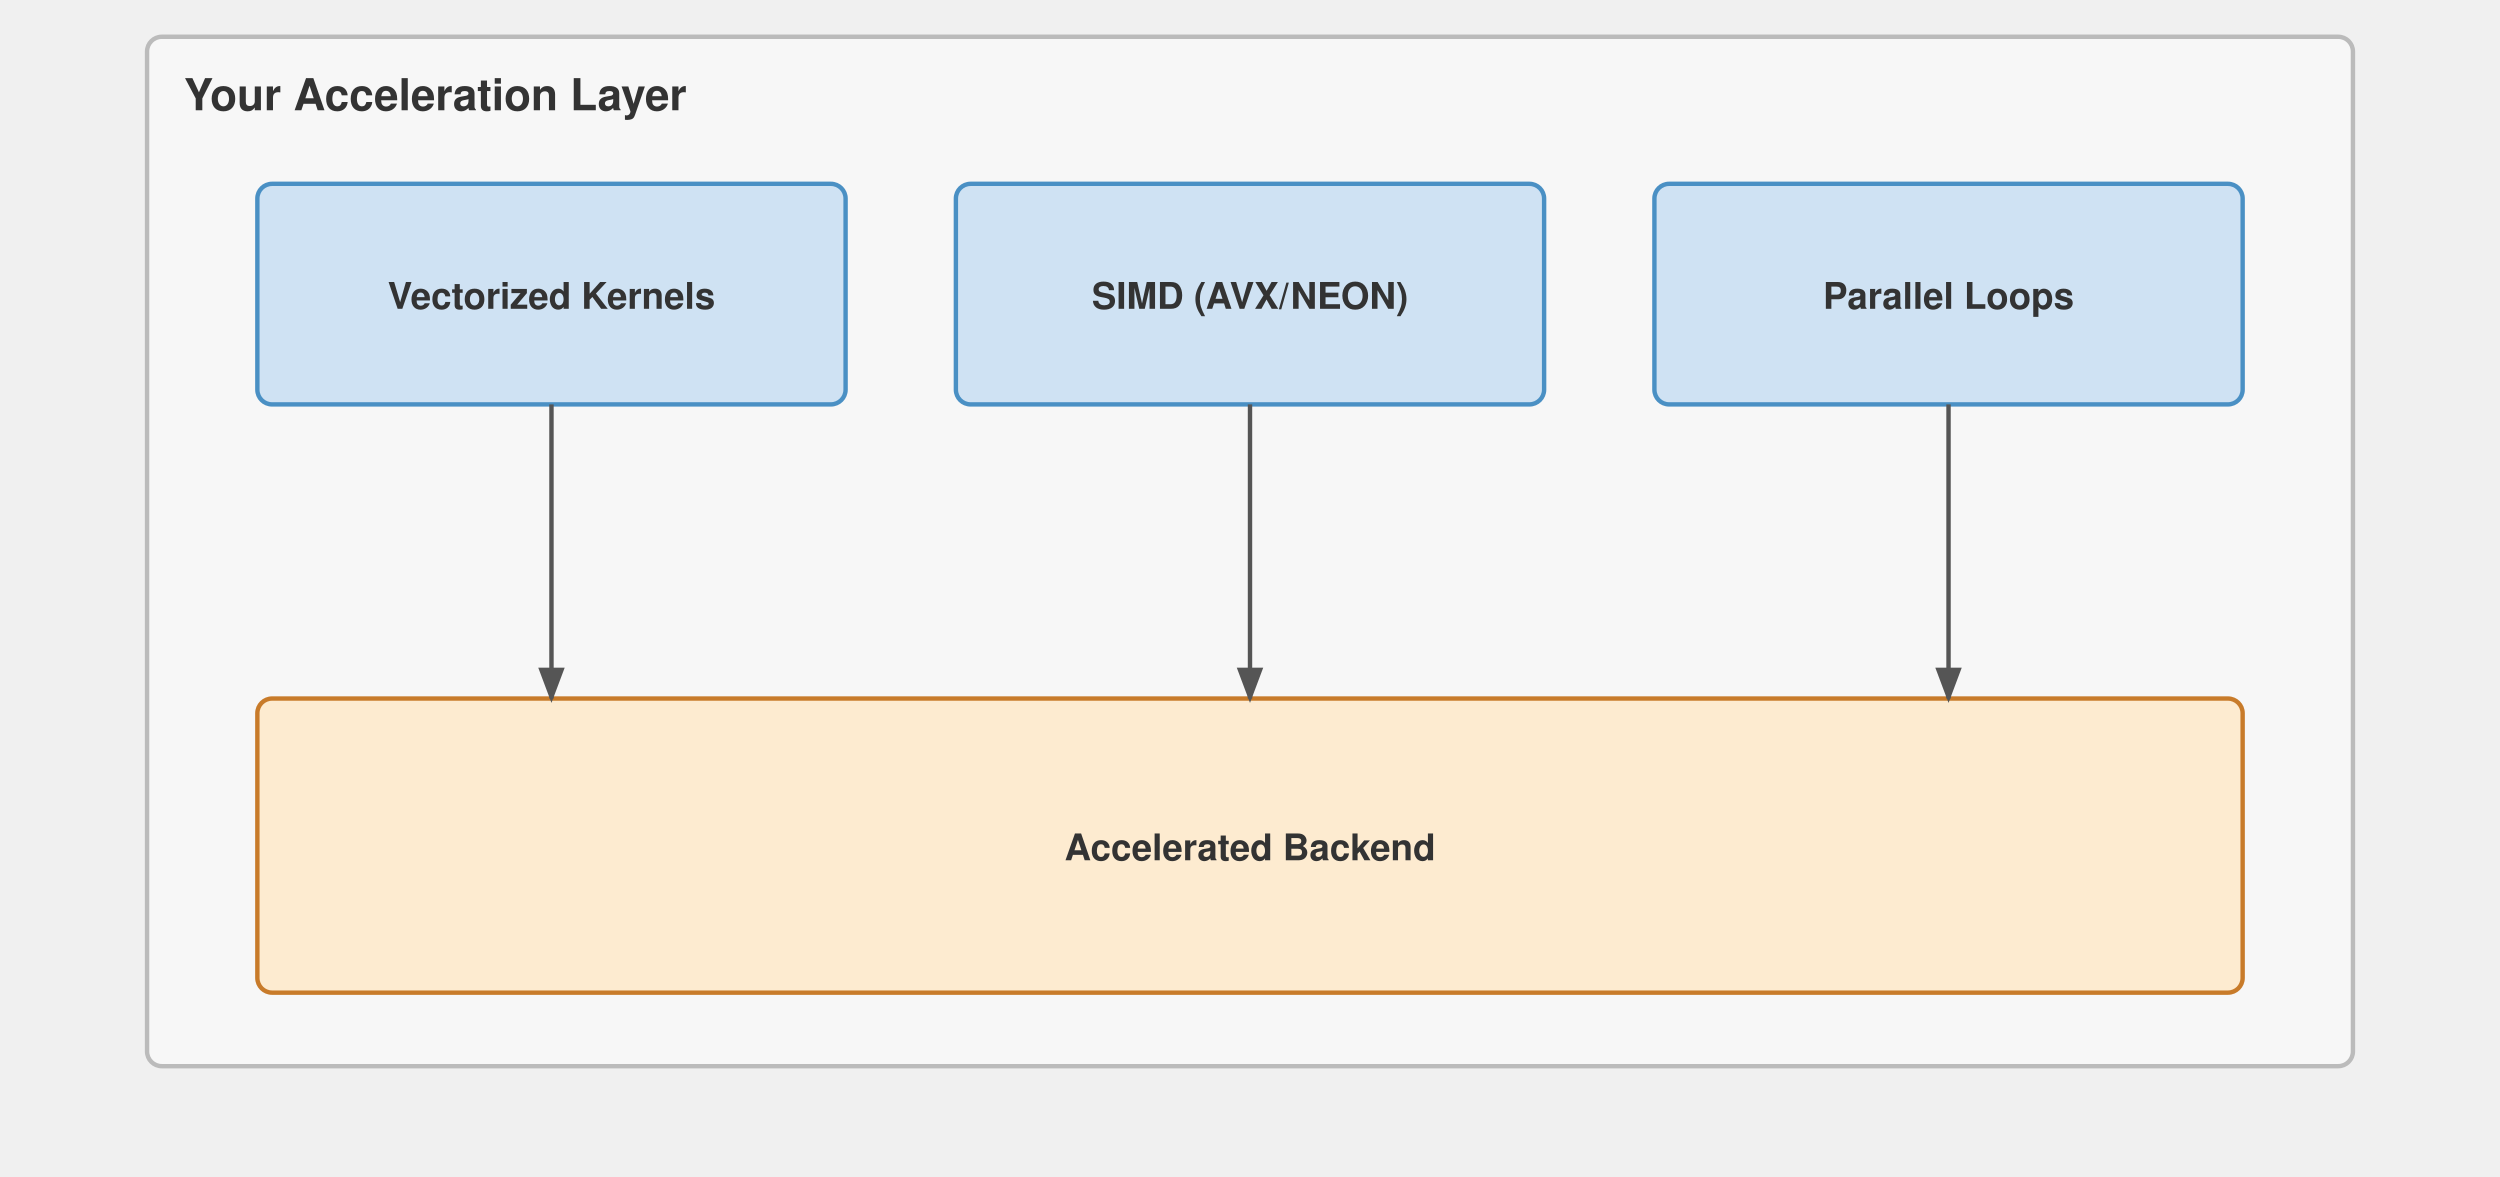
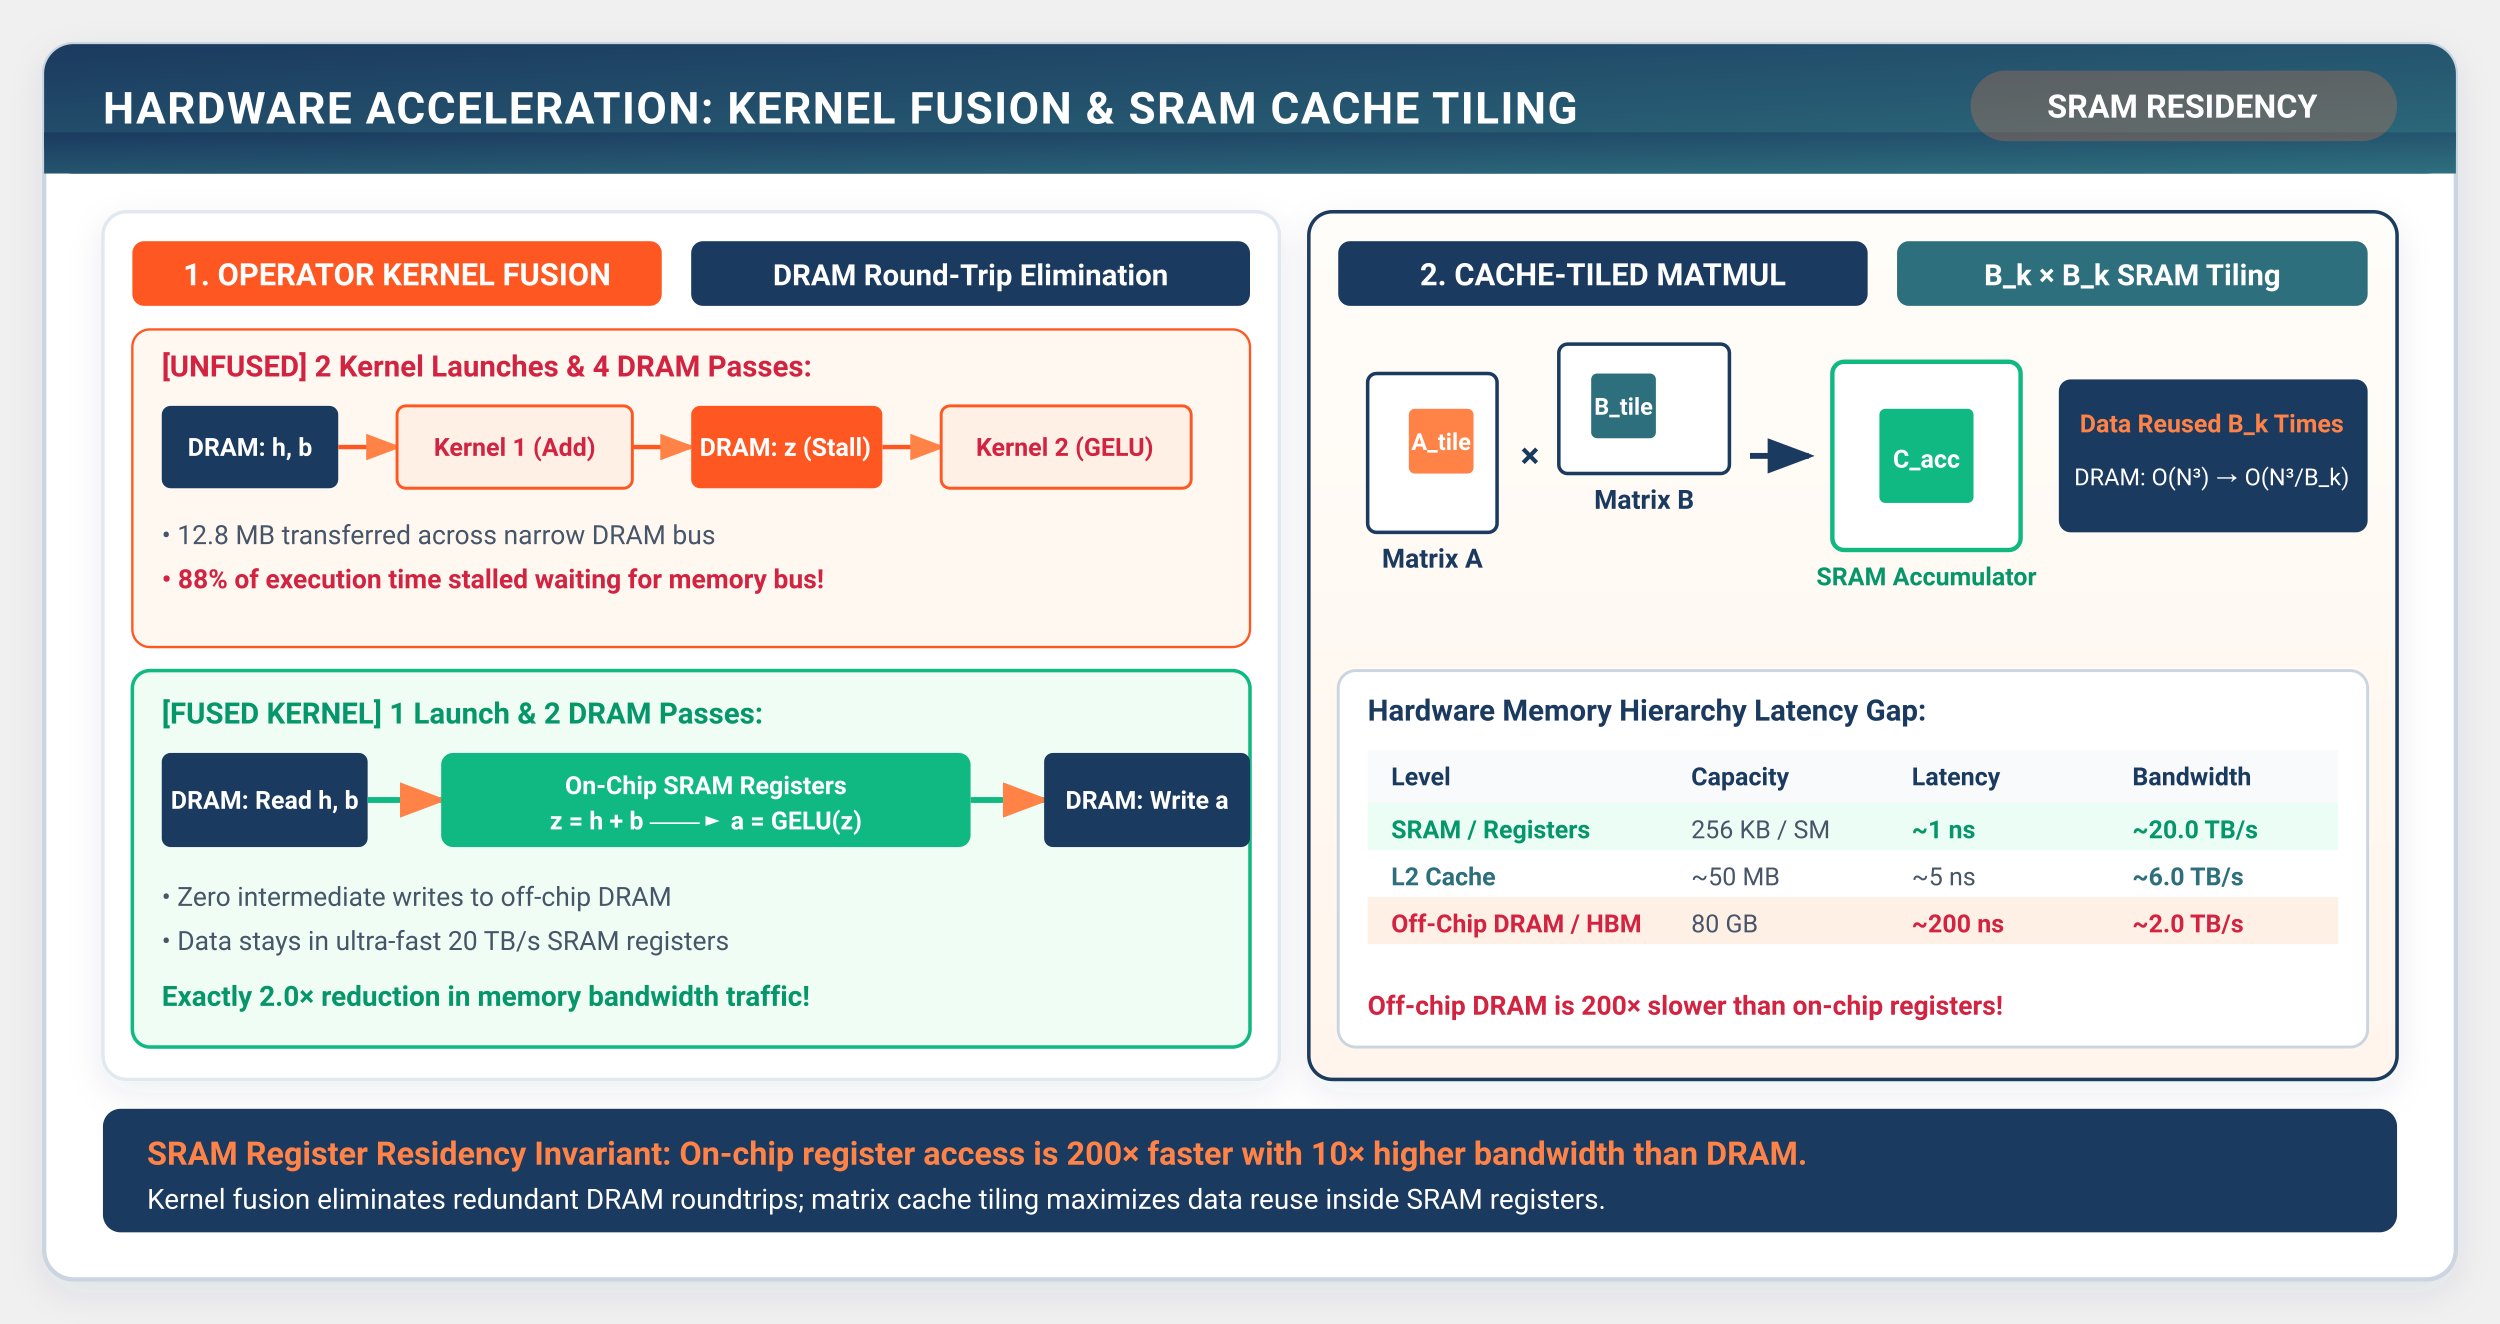
- <svg xmlns="http://www.w3.org/2000/svg" viewBox="0 0 680 320" font-family="Helvetica Neue, Helvetica, Arial, sans-serif">
+ <svg xmlns="http://www.w3.org/2000/svg" viewBox="0 0 850 450" width="100%" height="100%" style="background:#ffffff; font-family:-apple-system, BlinkMacSystemFont, 'Segoe UI', Roboto, Helvetica, Arial, sans-serif;">
  <defs>
-     <marker id="arrow" markerWidth="8" markerHeight="6" refX="7" refY="3" orient="auto">
-       <path d="M0,0 L8,3 L0,6 Z" fill="#555" />
+     <filter id="cardShadow" x="-10%" y="-10%" width="120%" height="125%" filterUnits="userSpaceOnUse">
+       <feDropShadow dx="0" dy="4" stdDeviation="6" flood-color="#1B3A5F" flood-opacity="0.08" />
+     </filter>
+     <linearGradient id="torchGrad" x1="0%" y1="0%" x2="100%" y2="100%">
+       <stop offset="0%" stop-color="#1B3A5F" />
+       <stop offset="100%" stop-color="#2E6F7E" />
+     </linearGradient>
+     <linearGradient id="warmBgGrad" x1="0%" y1="0%" x2="0%" y2="100%">
+       <stop offset="0%" stop-color="#FFFDF9" />
+       <stop offset="100%" stop-color="#FFF5EC" />
+     </linearGradient>
+     <marker id="arrowOrange" markerWidth="8" markerHeight="6" refX="7" refY="3" orient="auto">
+       <polygon points="0 0, 8 3, 0 6" fill="#FF8246" />
+     </marker>
+     <marker id="arrowNavy" markerWidth="8" markerHeight="6" refX="7" refY="3" orient="auto">
+       <polygon points="0 0, 8 3, 0 6" fill="#1B3A5F" />
    </marker>
  </defs>
-   <g transform="translate(0,-50)">
-     <rect x="40" y="60" width="600" height="280" fill="#f7f7f7" stroke="#bbb" stroke-width="1.2" rx="4" />
-     <text x="50" y="80" font-size="12" font-weight="700" fill="#333">Your Acceleration Layer</text>
-     <rect x="70" y="100" width="160" height="60" fill="#cfe2f3" stroke="#4a90c4" stroke-width="1.2" rx="4" />
-     <text x="150.0" y="134.0" text-anchor="middle" font-size="10" font-weight="700" fill="#333">Vectorized Kernels</text>
-     <rect x="260" y="100" width="160" height="60" fill="#cfe2f3" stroke="#4a90c4" stroke-width="1.2" rx="4" />
-     <text x="340.0" y="134.0" text-anchor="middle" font-size="10" font-weight="700" fill="#333">SIMD (AVX/NEON)</text>
-     <rect x="450" y="100" width="160" height="60" fill="#cfe2f3" stroke="#4a90c4" stroke-width="1.2" rx="4" />
-     <text x="530.0" y="134.0" text-anchor="middle" font-size="10" font-weight="700" fill="#333">Parallel Loops</text>
-     <rect x="70" y="240" width="540" height="80" fill="#fdebd0" stroke="#c87b2a" stroke-width="1.2" rx="4" />
-     <text x="340.0" y="284.0" text-anchor="middle" font-size="10" font-weight="700" fill="#333">Accelerated Backend</text>
-     <path d="M150 160 V240" stroke="#555" stroke-width="1.2" fill="none" marker-end="url(#arrow)" />
-     <path d="M340 160 V240" stroke="#555" stroke-width="1.2" fill="none" marker-end="url(#arrow)" />
-     <path d="M530 160 V240" stroke="#555" stroke-width="1.2" fill="none" marker-end="url(#arrow)" />
+   <rect x="15" y="15" width="820" height="420" rx="10" fill="#FFFFFF" stroke="#CBD5E1" stroke-width="1.5" filter="url(#cardShadow)" />
+   <rect x="15" y="15" width="820" height="44" rx="10" fill="url(#torchGrad)" />
+   <rect x="15" y="45" width="820" height="14" fill="url(#torchGrad)" />
+   <text x="35" y="42" fill="#FFFFFF" font-size="15" font-weight="700" letter-spacing="0.5">HARDWARE ACCELERATION: KERNEL FUSION &amp; SRAM CACHE TILING</text>
+   <rect x="670" y="24" width="145" height="24" rx="12" fill="#FF8246" fill-opacity="0.25" />
+   <text x="742" y="40" fill="#FFFFFF" font-size="11" font-weight="700" text-anchor="middle">SRAM RESIDENCY</text>
+   <rect x="35" y="72" width="400" height="295" rx="8" fill="#FFFFFF" stroke="#E2E8F0" stroke-width="1.2" filter="url(#cardShadow)" />
+   <rect x="45" y="82" width="180" height="22" rx="4" fill="#FF5722" />
+   <text x="135" y="97" fill="#FFFFFF" font-size="10.5" font-weight="700" text-anchor="middle">1. OPERATOR KERNEL FUSION</text>
+   <rect x="235" y="82" width="190" height="22" rx="4" fill="#1B3A5F" />
+   <text x="330" y="97" fill="#FFFFFF" font-size="10" font-weight="600" text-anchor="middle">DRAM Round-Trip Elimination</text>
+   <rect x="45" y="112" width="380" height="108" rx="6" fill="#FFF8F0" stroke="#FF5722" stroke-width="0.8" />
+   <text x="55" y="128" fill="#D22341" font-size="10" font-weight="700">[UNFUSED] 2 Kernel Launches &amp; 4 DRAM Passes:</text>
+   <g transform="translate(55, 138)" font-size="8.5" font-weight="600">
+     <rect x="0" y="0" width="60" height="28" rx="3" fill="#1B3A5F" />
+     <text x="30" y="17" fill="#FFFFFF" text-anchor="middle">DRAM: h, b</text>
+     <path d="M60 14 H80" stroke="#FF5722" stroke-width="1.5" marker-end="url(#arrowOrange)" />
+     <rect x="80" y="0" width="80" height="28" rx="3" fill="#FFF0E6" stroke="#FF5722" />
+     <text x="120" y="17" fill="#D22341" text-anchor="middle">Kernel 1 (Add)</text>
+     <path d="M160 14 H180" stroke="#FF5722" stroke-width="1.5" marker-end="url(#arrowOrange)" />
+     <rect x="180" y="0" width="65" height="28" rx="3" fill="#FF5722" />
+     <text x="212" y="17" fill="#FFFFFF" text-anchor="middle">DRAM: z (Stall)</text>
+     <path d="M245 14 H265" stroke="#FF5722" stroke-width="1.5" marker-end="url(#arrowOrange)" />
+     <rect x="265" y="0" width="85" height="28" rx="3" fill="#FFF0E6" stroke="#FF5722" />
+     <text x="307" y="17" fill="#D22341" text-anchor="middle">Kernel 2 (GELU)</text>
  </g>
+   <text x="55" y="185" fill="#475569" font-size="9">• 12.8 MB transferred across narrow DRAM bus</text>
+   <text x="55" y="200" fill="#D22341" font-size="9" font-weight="700">• 88% of execution time stalled waiting for memory bus!</text>
+   <rect x="45" y="228" width="380" height="128" rx="6" fill="#F0FDF4" stroke="#10B981" stroke-width="1.2" />
+   <text x="55" y="246" fill="#059669" font-size="10" font-weight="700">[FUSED KERNEL] 1 Launch &amp; 2 DRAM Passes:</text>
+   <g transform="translate(55, 256)" font-size="8.5" font-weight="600">
+     <rect x="0" y="0" width="70" height="32" rx="3" fill="#1B3A5F" />
+     <text x="35" y="19" fill="#FFFFFF" text-anchor="middle">DRAM: Read h, b</text>
+     <path d="M70 16 H95" stroke="#10B981" stroke-width="2" marker-end="url(#arrowOrange)" />
+     <rect x="95" y="0" width="180" height="32" rx="4" fill="#10B981" />
+     <text x="185" y="14" fill="#FFFFFF" font-weight="700" text-anchor="middle">On-Chip SRAM Registers</text>
+     <text x="185" y="26" fill="#FFFFFF" text-anchor="middle">z = h + b  ──►  a = GELU(z)</text>
+     <path d="M275 16 H300" stroke="#10B981" stroke-width="2" marker-end="url(#arrowOrange)" />
+     <rect x="300" y="0" width="70" height="32" rx="3" fill="#1B3A5F" />
+     <text x="335" y="19" fill="#FFFFFF" text-anchor="middle">DRAM: Write a</text>
+   </g>
+   <text x="55" y="308" fill="#475569" font-size="9">• Zero intermediate writes to off-chip DRAM</text>
+   <text x="55" y="323" fill="#475569" font-size="9">• Data stays in ultra-fast 20 TB/s SRAM registers</text>
+   <text x="55" y="342" fill="#059669" font-size="9.5" font-weight="700">Exactly 2.0× reduction in memory bandwidth traffic!</text>
+   <rect x="445" y="72" width="370" height="295" rx="8" fill="url(#warmBgGrad)" stroke="#1B3A5F" stroke-width="1.2" filter="url(#cardShadow)" />
+   <rect x="455" y="82" width="180" height="22" rx="4" fill="#1B3A5F" />
+   <text x="545" y="97" fill="#FFFFFF" font-size="10.5" font-weight="700" text-anchor="middle">2. CACHE-TILED MATMUL</text>
+   <rect x="645" y="82" width="160" height="22" rx="4" fill="#2E6F7E" />
+   <text x="725" y="97" fill="#FFFFFF" font-size="10" font-weight="600" text-anchor="middle">B_k × B_k SRAM Tiling</text>
+   <g transform="translate(465, 115)">
+     <rect x="0" y="12" width="44" height="54" rx="3" fill="#FFFFFF" stroke="#1B3A5F" stroke-width="1.2" />
+     <rect x="14" y="24" width="22" height="22" rx="2" fill="#FF8246" />
+     <text x="25" y="38" fill="#FFFFFF" font-size="8" font-weight="700" text-anchor="middle">A_tile</text>
+     <text x="22" y="78" fill="#1B3A5F" font-size="9" font-weight="700" text-anchor="middle">Matrix A</text>
+     <text x="52" y="44" fill="#1B3A5F" font-size="12" font-weight="700">×</text>
+     <rect x="65" y="2" width="58" height="44" rx="3" fill="#FFFFFF" stroke="#1B3A5F" stroke-width="1.2" />
+     <rect x="76" y="12" width="22" height="22" rx="2" fill="#2E6F7E" />
+     <text x="87" y="26" fill="#FFFFFF" font-size="8" font-weight="700" text-anchor="middle">B_tile</text>
+     <text x="94" y="58" fill="#1B3A5F" font-size="9" font-weight="700" text-anchor="middle">Matrix B</text>
+     <path d="M130 40 H150" stroke="#1B3A5F" stroke-width="2" marker-end="url(#arrowNavy)" />
+     <rect x="158" y="8" width="64" height="64" rx="4" fill="#FFFFFF" stroke="#10B981" stroke-width="1.5" />
+     <rect x="174" y="24" width="32" height="32" rx="2" fill="#10B981" />
+     <text x="190" y="44" fill="#FFFFFF" font-size="8.5" font-weight="700" text-anchor="middle">C_acc</text>
+     <text x="190" y="84" fill="#059669" font-size="8.5" font-weight="700" text-anchor="middle">SRAM Accumulator</text>
+     <rect x="235" y="14" width="105" height="52" rx="4" fill="#1B3A5F" />
+     <text x="287" y="32" fill="#FF8246" font-size="8.5" font-weight="700" text-anchor="middle">Data Reused B_k Times</text>
+     <text x="287" y="50" fill="#FFFFFF" font-size="8" text-anchor="middle">DRAM: O(N³) → O(N³/B_k)</text>
+   </g>
+   <rect x="455" y="228" width="350" height="128" rx="6" fill="#FFFFFF" stroke="#CBD5E1" />
+   <text x="465" y="245" fill="#1B3A5F" font-size="10" font-weight="700">Hardware Memory Hierarchy Latency Gap:</text>
+   <g transform="translate(465, 255)" font-size="8.5">
+     <rect x="0" y="0" width="330" height="18" fill="#F8FAFC" />
+     <text x="8" y="12" fill="#1B3A5F" font-weight="700">Level</text>
+     <text x="110" y="12" fill="#1B3A5F" font-weight="700">Capacity</text>
+     <text x="185" y="12" fill="#1B3A5F" font-weight="700">Latency</text>
+     <text x="260" y="12" fill="#1B3A5F" font-weight="700">Bandwidth</text>
+     <rect x="0" y="18" width="330" height="16" fill="#ECFDF5" />
+     <text x="8" y="30" fill="#059669" font-weight="700">SRAM / Registers</text>
+     <text x="110" y="30" fill="#475569">256 KB / SM</text>
+     <text x="185" y="30" fill="#059669" font-weight="700">~1 ns</text>
+     <text x="260" y="30" fill="#059669" font-weight="700">~20.0 TB/s</text>
+     <rect x="0" y="34" width="330" height="16" fill="#FFFFFF" />
+     <text x="8" y="46" fill="#2E6F7E" font-weight="600">L2 Cache</text>
+     <text x="110" y="46" fill="#475569">~50 MB</text>
+     <text x="185" y="46" fill="#475569">~5 ns</text>
+     <text x="260" y="46" fill="#2E6F7E" font-weight="600">~6.0 TB/s</text>
+     <rect x="0" y="50" width="330" height="16" fill="#FFF0E6" />
+     <text x="8" y="62" fill="#D22341" font-weight="700">Off-Chip DRAM / HBM</text>
+     <text x="110" y="62" fill="#475569">80 GB</text>
+     <text x="185" y="62" fill="#D22341" font-weight="700">~200 ns</text>
+     <text x="260" y="62" fill="#D22341" font-weight="700">~2.0 TB/s</text>
+   </g>
+   <text x="465" y="345" fill="#D22341" font-size="9" font-weight="700">Off-chip DRAM is 200× slower than on-chip registers!</text>
+   <rect x="35" y="377" width="780" height="42" rx="6" fill="#1B3A5F" />
+   <text x="50" y="396" fill="#FF8246" font-size="11" font-weight="700">SRAM Register Residency Invariant: On-chip register access is 200× faster with 10× higher bandwidth than DRAM.</text>
+   <text x="50" y="411" fill="#FFFFFF" font-size="9.5">Kernel fusion eliminates redundant DRAM roundtrips; matrix cache tiling maximizes data reuse inside SRAM registers.</text>
</svg>
